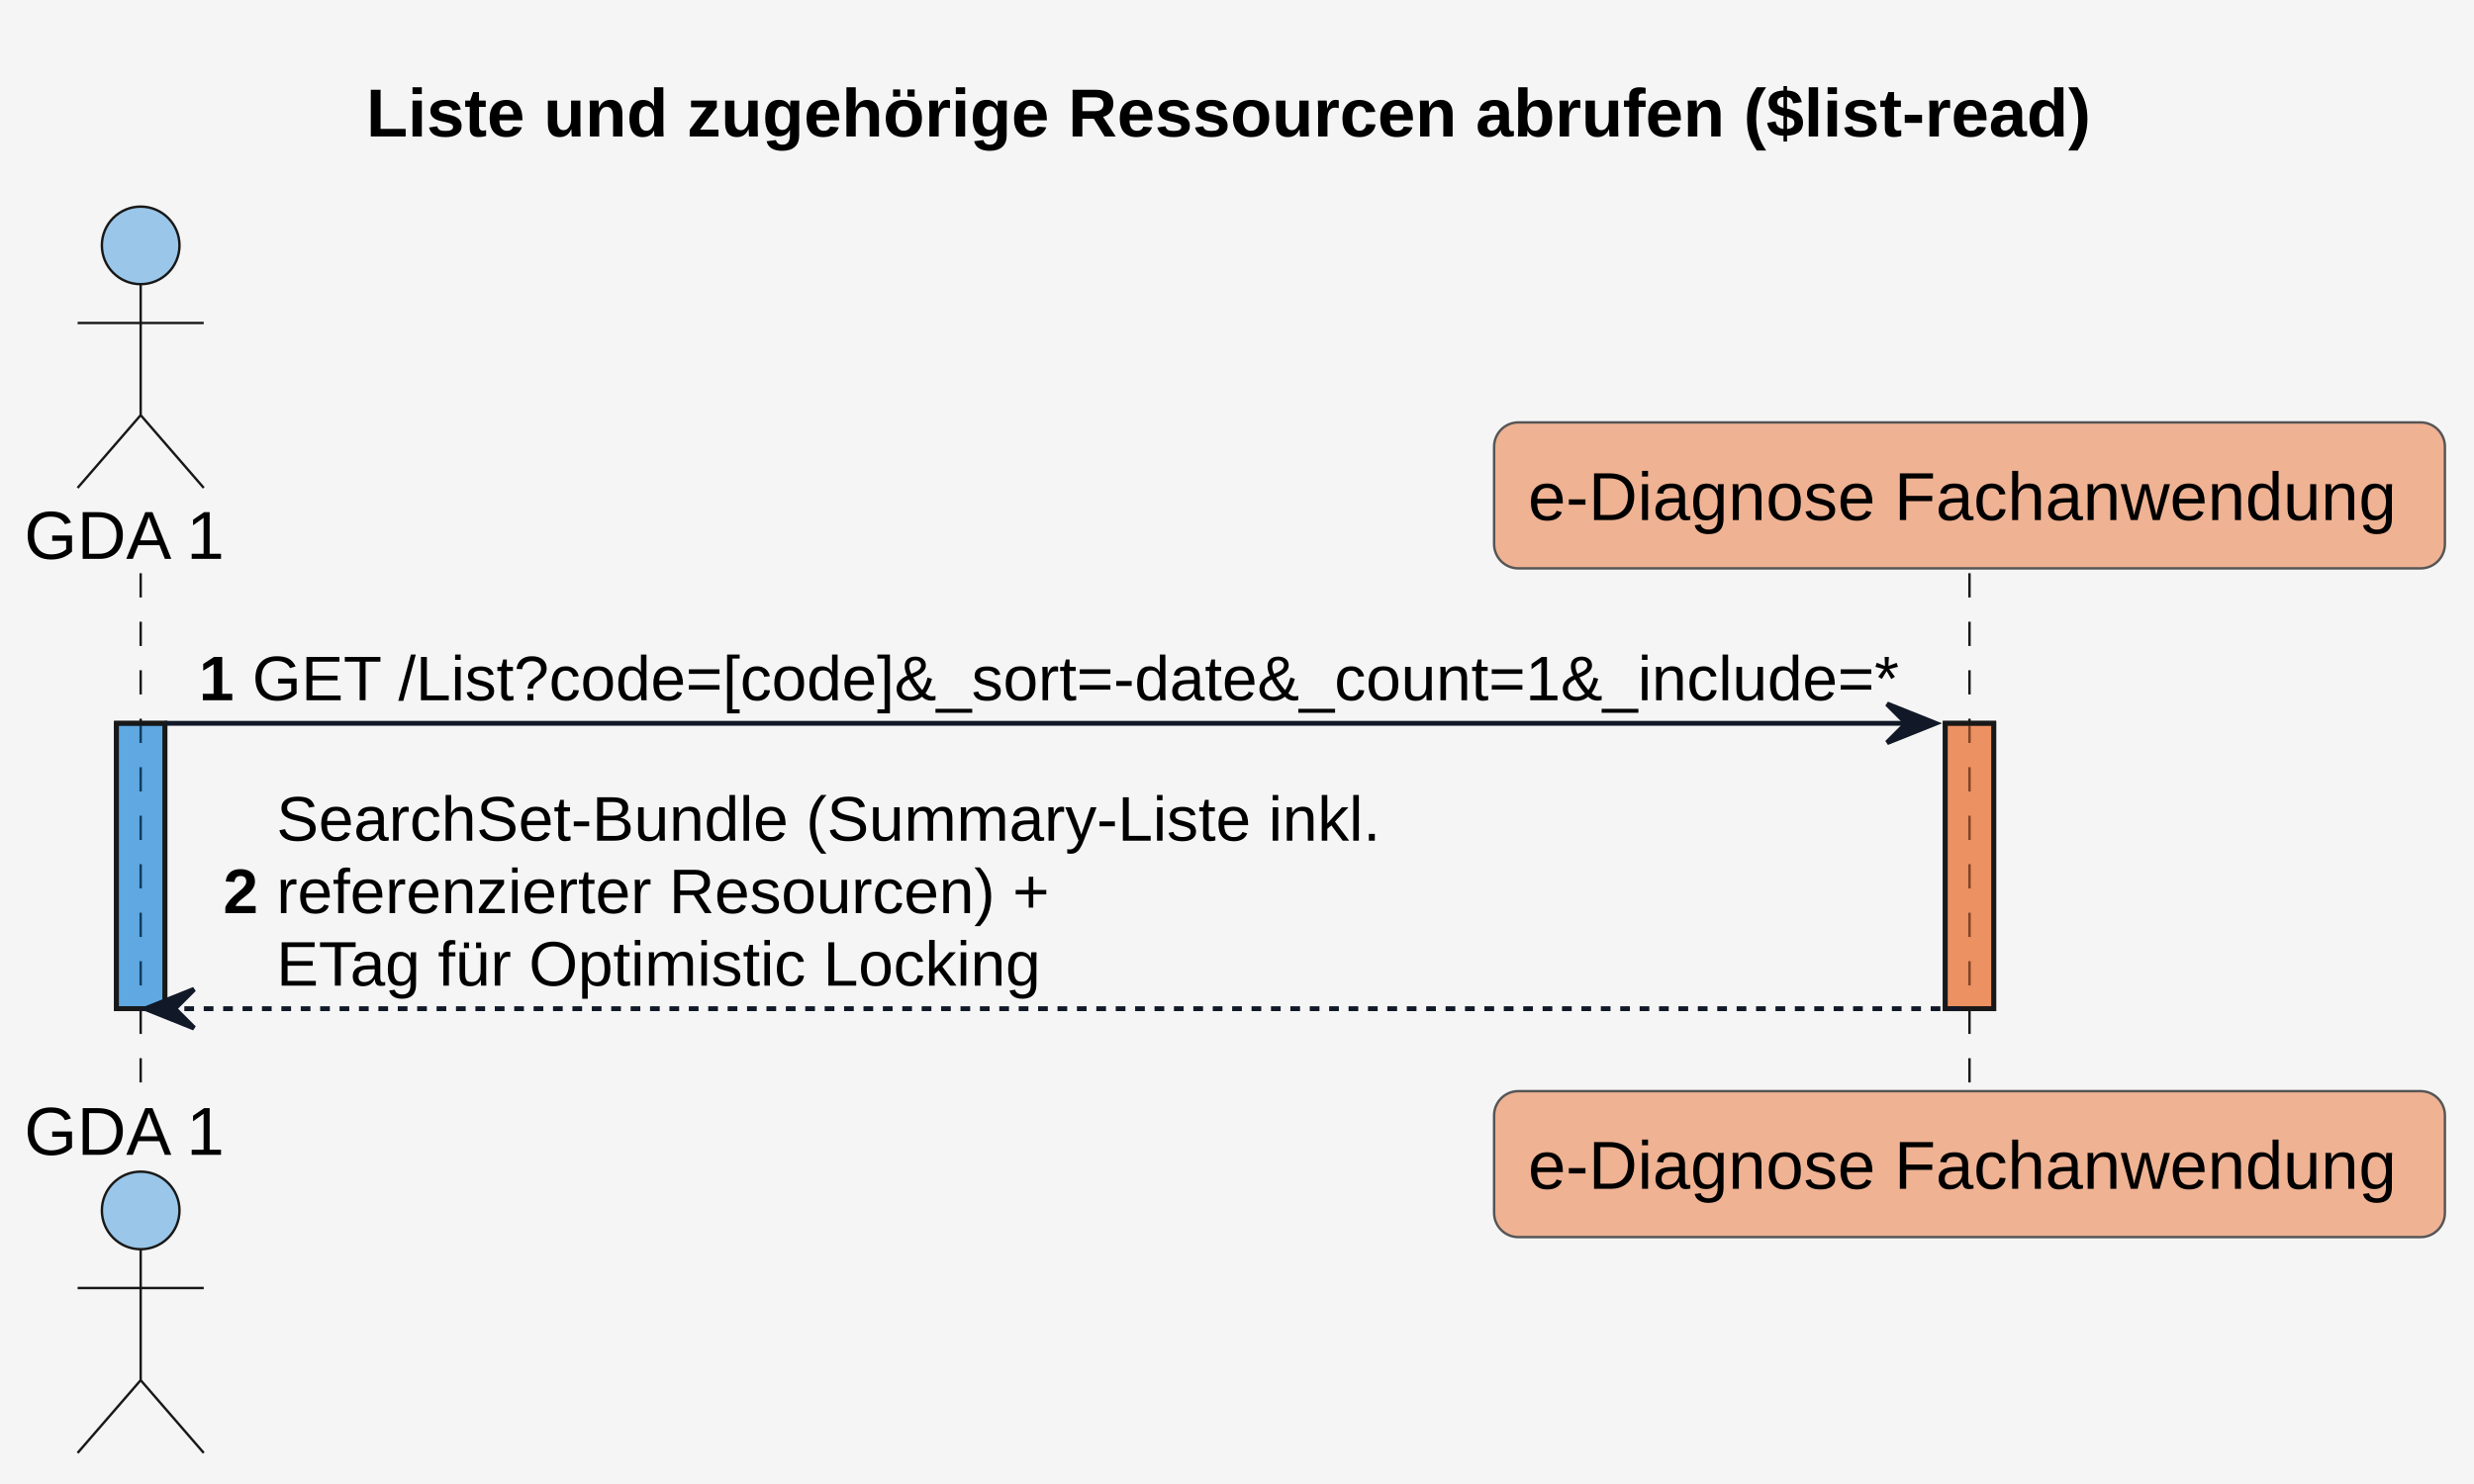
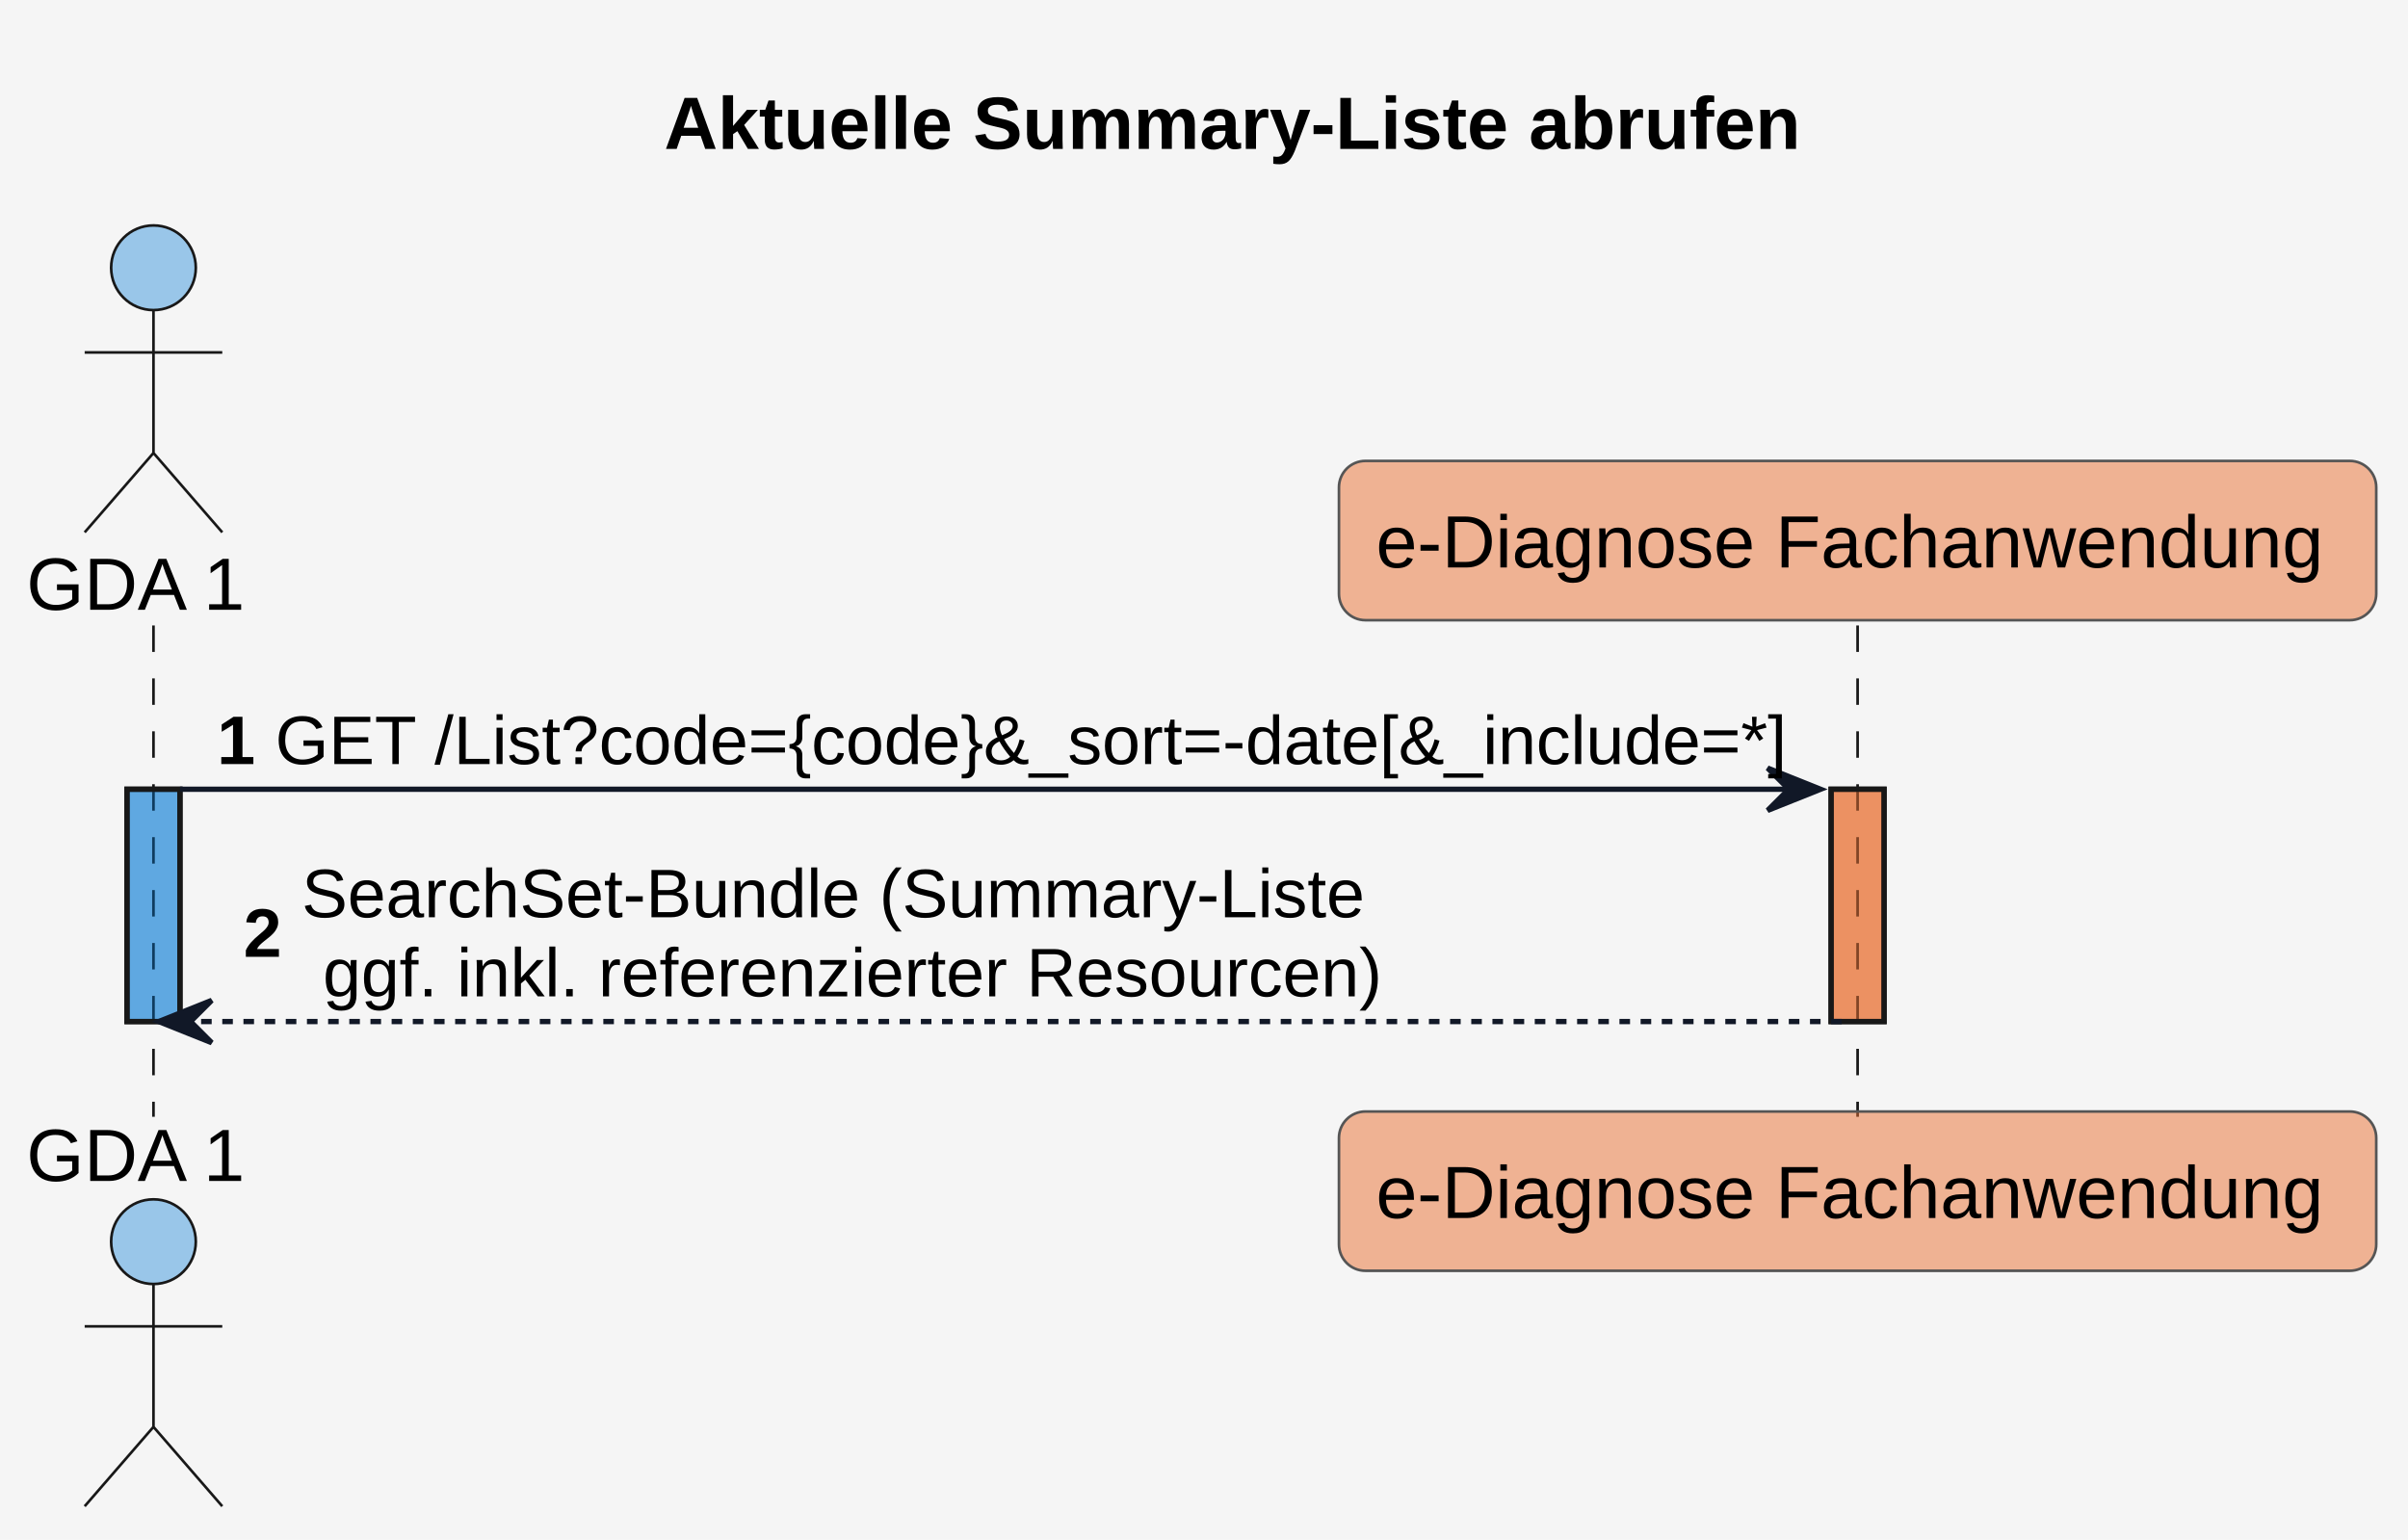
- <svg xmlns="http://www.w3.org/2000/svg" contentStyleType="text/css" height="306px" preserveAspectRatio="none" style="width:510px;height:306px;background:#F5F5F5;" version="1.1" viewBox="0 0 510 306" width="510px" zoomAndPan="magnify">
+ <svg xmlns="http://www.w3.org/2000/svg" contentStyleType="text/css" height="291px" preserveAspectRatio="none" style="width:455px;height:291px;background:#F5F5F5;" version="1.1" viewBox="0 0 455 291" width="455px" zoomAndPan="magnify">
  <defs />
  <g>
-     <rect fill="#F5F5F5" height="306" style="stroke:none;stroke-width:1.0;" width="510" x="0" y="0" />
-     <text fill="#000000" font-family="Arial" font-size="14" font-weight="bold" lengthAdjust="spacing" textLength="377" x="75.5" y="28.132">Liste und zugehörige Ressourcen abrufen ($list-read)</text>
-     <rect fill="#0078D4" fill-opacity="0.376" height="58.846" style="stroke:#181818;stroke-width:1.0;" width="10" x="24" y="149.146" />
-     <rect fill="#E97132" fill-opacity="0.502" height="58.846" style="stroke:#181818;stroke-width:1.0;" width="10" x="401" y="149.146" />
-     <line style="stroke:#181818;stroke-width:0.5;stroke-dasharray:5.0,5.0;" x1="29" x2="29" y1="118.197" y2="225.992" />
-     <line style="stroke:#181818;stroke-width:0.5;stroke-dasharray:5.0,5.0;" x1="406" x2="406" y1="118.197" y2="225.992" />
+     <rect fill="#F5F5F5" height="291" style="stroke:none;stroke-width:1.0;" width="455" x="0" y="0" />
+     <text fill="#000000" font-family="Arial" font-size="14" font-weight="bold" lengthAdjust="spacing" textLength="222" x="125.5" y="28.132">Aktuelle Summary-Liste abrufen</text>
+     <rect fill="#0078D4" fill-opacity="0.376" height="43.898" style="stroke:#181818;stroke-width:1.0;" width="10" x="24" y="149.146" />
+     <rect fill="#E97132" fill-opacity="0.502" height="43.898" style="stroke:#181818;stroke-width:1.0;" width="10" x="346" y="149.146" />
+     <line style="stroke:#181818;stroke-width:0.5;stroke-dasharray:5.0,5.0;" x1="29" x2="29" y1="118.197" y2="211.043" />
+     <line style="stroke:#181818;stroke-width:0.5;stroke-dasharray:5.0,5.0;" x1="351" x2="351" y1="118.197" y2="211.043" />
    <text fill="#000000" font-family="Arial" font-size="14" lengthAdjust="spacing" textLength="42" x="5" y="115.231">GDA 1</text>
    <ellipse cx="29" cy="50.599" fill="#0078D4" fill-opacity="0.376" rx="8" ry="8" style="stroke:#181818;stroke-width:0.5;" />
    <path d="M29,58.599 L29,85.599 M16,66.599 L42,66.599 M29,85.599 L16,100.599 M29,85.599 L42,100.599 " fill="none" style="stroke:#181818;stroke-width:0.5;" />
-     <text fill="#000000" font-family="Arial" font-size="14" lengthAdjust="spacing" textLength="42" x="5" y="238.124">GDA 1</text>
-     <ellipse cx="29" cy="249.591" fill="#0078D4" fill-opacity="0.376" rx="8" ry="8" style="stroke:#181818;stroke-width:0.5;" />
-     <path d="M29,257.591 L29,284.591 M16,265.591 L42,265.591 M29,284.591 L16,299.591 M29,284.591 L42,299.591 " fill="none" style="stroke:#181818;stroke-width:0.5;" />
-     <rect fill="#E97132" fill-opacity="0.502" height="30.099" rx="5" ry="5" style="stroke:#555555;stroke-width:0.5;" width="196" x="308" y="87.099" />
-     <text fill="#000000" font-family="Arial" font-size="14" lengthAdjust="spacing" textLength="182" x="315" y="107.231">e-Diagnose Fachanwendung</text>
-     <rect fill="#E97132" fill-opacity="0.502" height="30.099" rx="5" ry="5" style="stroke:#555555;stroke-width:0.5;" width="196" x="308" y="224.992" />
-     <text fill="#000000" font-family="Arial" font-size="14" lengthAdjust="spacing" textLength="182" x="315" y="245.124">e-Diagnose Fachanwendung</text>
-     <rect fill="#0078D4" fill-opacity="0.376" height="58.846" style="stroke:#181818;stroke-width:1.0;" width="10" x="24" y="149.146" />
-     <rect fill="#E97132" fill-opacity="0.502" height="58.846" style="stroke:#181818;stroke-width:1.0;" width="10" x="401" y="149.146" />
-     <polygon fill="#111827" points="389,145.146,399,149.146,389,153.146,393,149.146" style="stroke:#111827;stroke-width:1.0;" />
-     <line style="stroke:#111827;stroke-width:1.0;" x1="34" x2="395" y1="149.146" y2="149.146" />
+     <text fill="#000000" font-family="Arial" font-size="14" lengthAdjust="spacing" textLength="42" x="5" y="223.175">GDA 1</text>
+     <ellipse cx="29" cy="234.642" fill="#0078D4" fill-opacity="0.376" rx="8" ry="8" style="stroke:#181818;stroke-width:0.5;" />
+     <path d="M29,242.642 L29,269.642 M16,250.642 L42,250.642 M29,269.642 L16,284.642 M29,269.642 L42,284.642 " fill="none" style="stroke:#181818;stroke-width:0.5;" />
+     <rect fill="#E97132" fill-opacity="0.502" height="30.099" rx="5" ry="5" style="stroke:#555555;stroke-width:0.5;" width="196" x="253" y="87.099" />
+     <text fill="#000000" font-family="Arial" font-size="14" lengthAdjust="spacing" textLength="182" x="260" y="107.231">e-Diagnose Fachanwendung</text>
+     <rect fill="#E97132" fill-opacity="0.502" height="30.099" rx="5" ry="5" style="stroke:#555555;stroke-width:0.5;" width="196" x="253" y="210.043" />
+     <text fill="#000000" font-family="Arial" font-size="14" lengthAdjust="spacing" textLength="182" x="260" y="230.175">e-Diagnose Fachanwendung</text>
+     <rect fill="#0078D4" fill-opacity="0.376" height="43.898" style="stroke:#181818;stroke-width:1.0;" width="10" x="24" y="149.146" />
+     <rect fill="#E97132" fill-opacity="0.502" height="43.898" style="stroke:#181818;stroke-width:1.0;" width="10" x="346" y="149.146" />
+     <polygon fill="#111827" points="334,145.146,344,149.146,334,153.146,338,149.146" style="stroke:#111827;stroke-width:1.0;" />
+     <line style="stroke:#111827;stroke-width:1.0;" x1="34" x2="340" y1="149.146" y2="149.146" />
    <text fill="#000000" font-family="Arial" font-size="13" font-weight="bold" lengthAdjust="spacing" textLength="7" x="41" y="144.391">1</text>
-     <text fill="#000000" font-family="Arial" font-size="13" lengthAdjust="spacing" textLength="342" x="52" y="144.391">GET /List?code=[code]&amp;_sort=-date&amp;_count=1&amp;_include=*</text>
-     <polygon fill="#111827" points="40,203.992,30,207.992,40,211.992,36,207.992" style="stroke:#111827;stroke-width:1.0;" />
-     <line style="stroke:#111827;stroke-width:1.0;stroke-dasharray:2.0,2.0;" x1="34" x2="405" y1="207.992" y2="207.992" />
-     <text fill="#000000" font-family="Arial" font-size="13" font-weight="bold" lengthAdjust="spacing" textLength="7" x="46" y="188.289">2</text>
-     <text fill="#000000" font-family="Arial" font-size="13" lengthAdjust="spacing" textLength="229" x="57" y="173.34">SearchSet-Bundle (Summary-Liste inkl.</text>
-     <text fill="#000000" font-family="Arial" font-size="13" lengthAdjust="spacing" textLength="157" x="57" y="188.289">referenzierter Resourcen) +</text>
-     <text fill="#000000" font-family="Arial" font-size="13" lengthAdjust="spacing" textLength="160" x="57" y="203.237">ETag für Optimistic Locking</text>
+     <text fill="#000000" font-family="Arial" font-size="13" lengthAdjust="spacing" textLength="287" x="52" y="144.391">GET /List?code={code}&amp;_sort=-date[&amp;_include=*]</text>
+     <polygon fill="#111827" points="40,189.043,30,193.043,40,197.043,36,193.043" style="stroke:#111827;stroke-width:1.0;" />
+     <line style="stroke:#111827;stroke-width:1.0;stroke-dasharray:2.0,2.0;" x1="34" x2="350" y1="193.043" y2="193.043" />
+     <text fill="#000000" font-family="Arial" font-size="13" font-weight="bold" lengthAdjust="spacing" textLength="7" x="46" y="180.814">2</text>
+     <text fill="#000000" font-family="Arial" font-size="13" lengthAdjust="spacing" textLength="201" x="57" y="173.34">SearchSet-Bundle (Summary-Liste</text>
+     <text fill="#000000" font-family="Arial" font-size="13" lengthAdjust="spacing" textLength="198" x="61" y="188.289">ggf. inkl. referenzierter Resourcen)</text>
  </g>
</svg>
